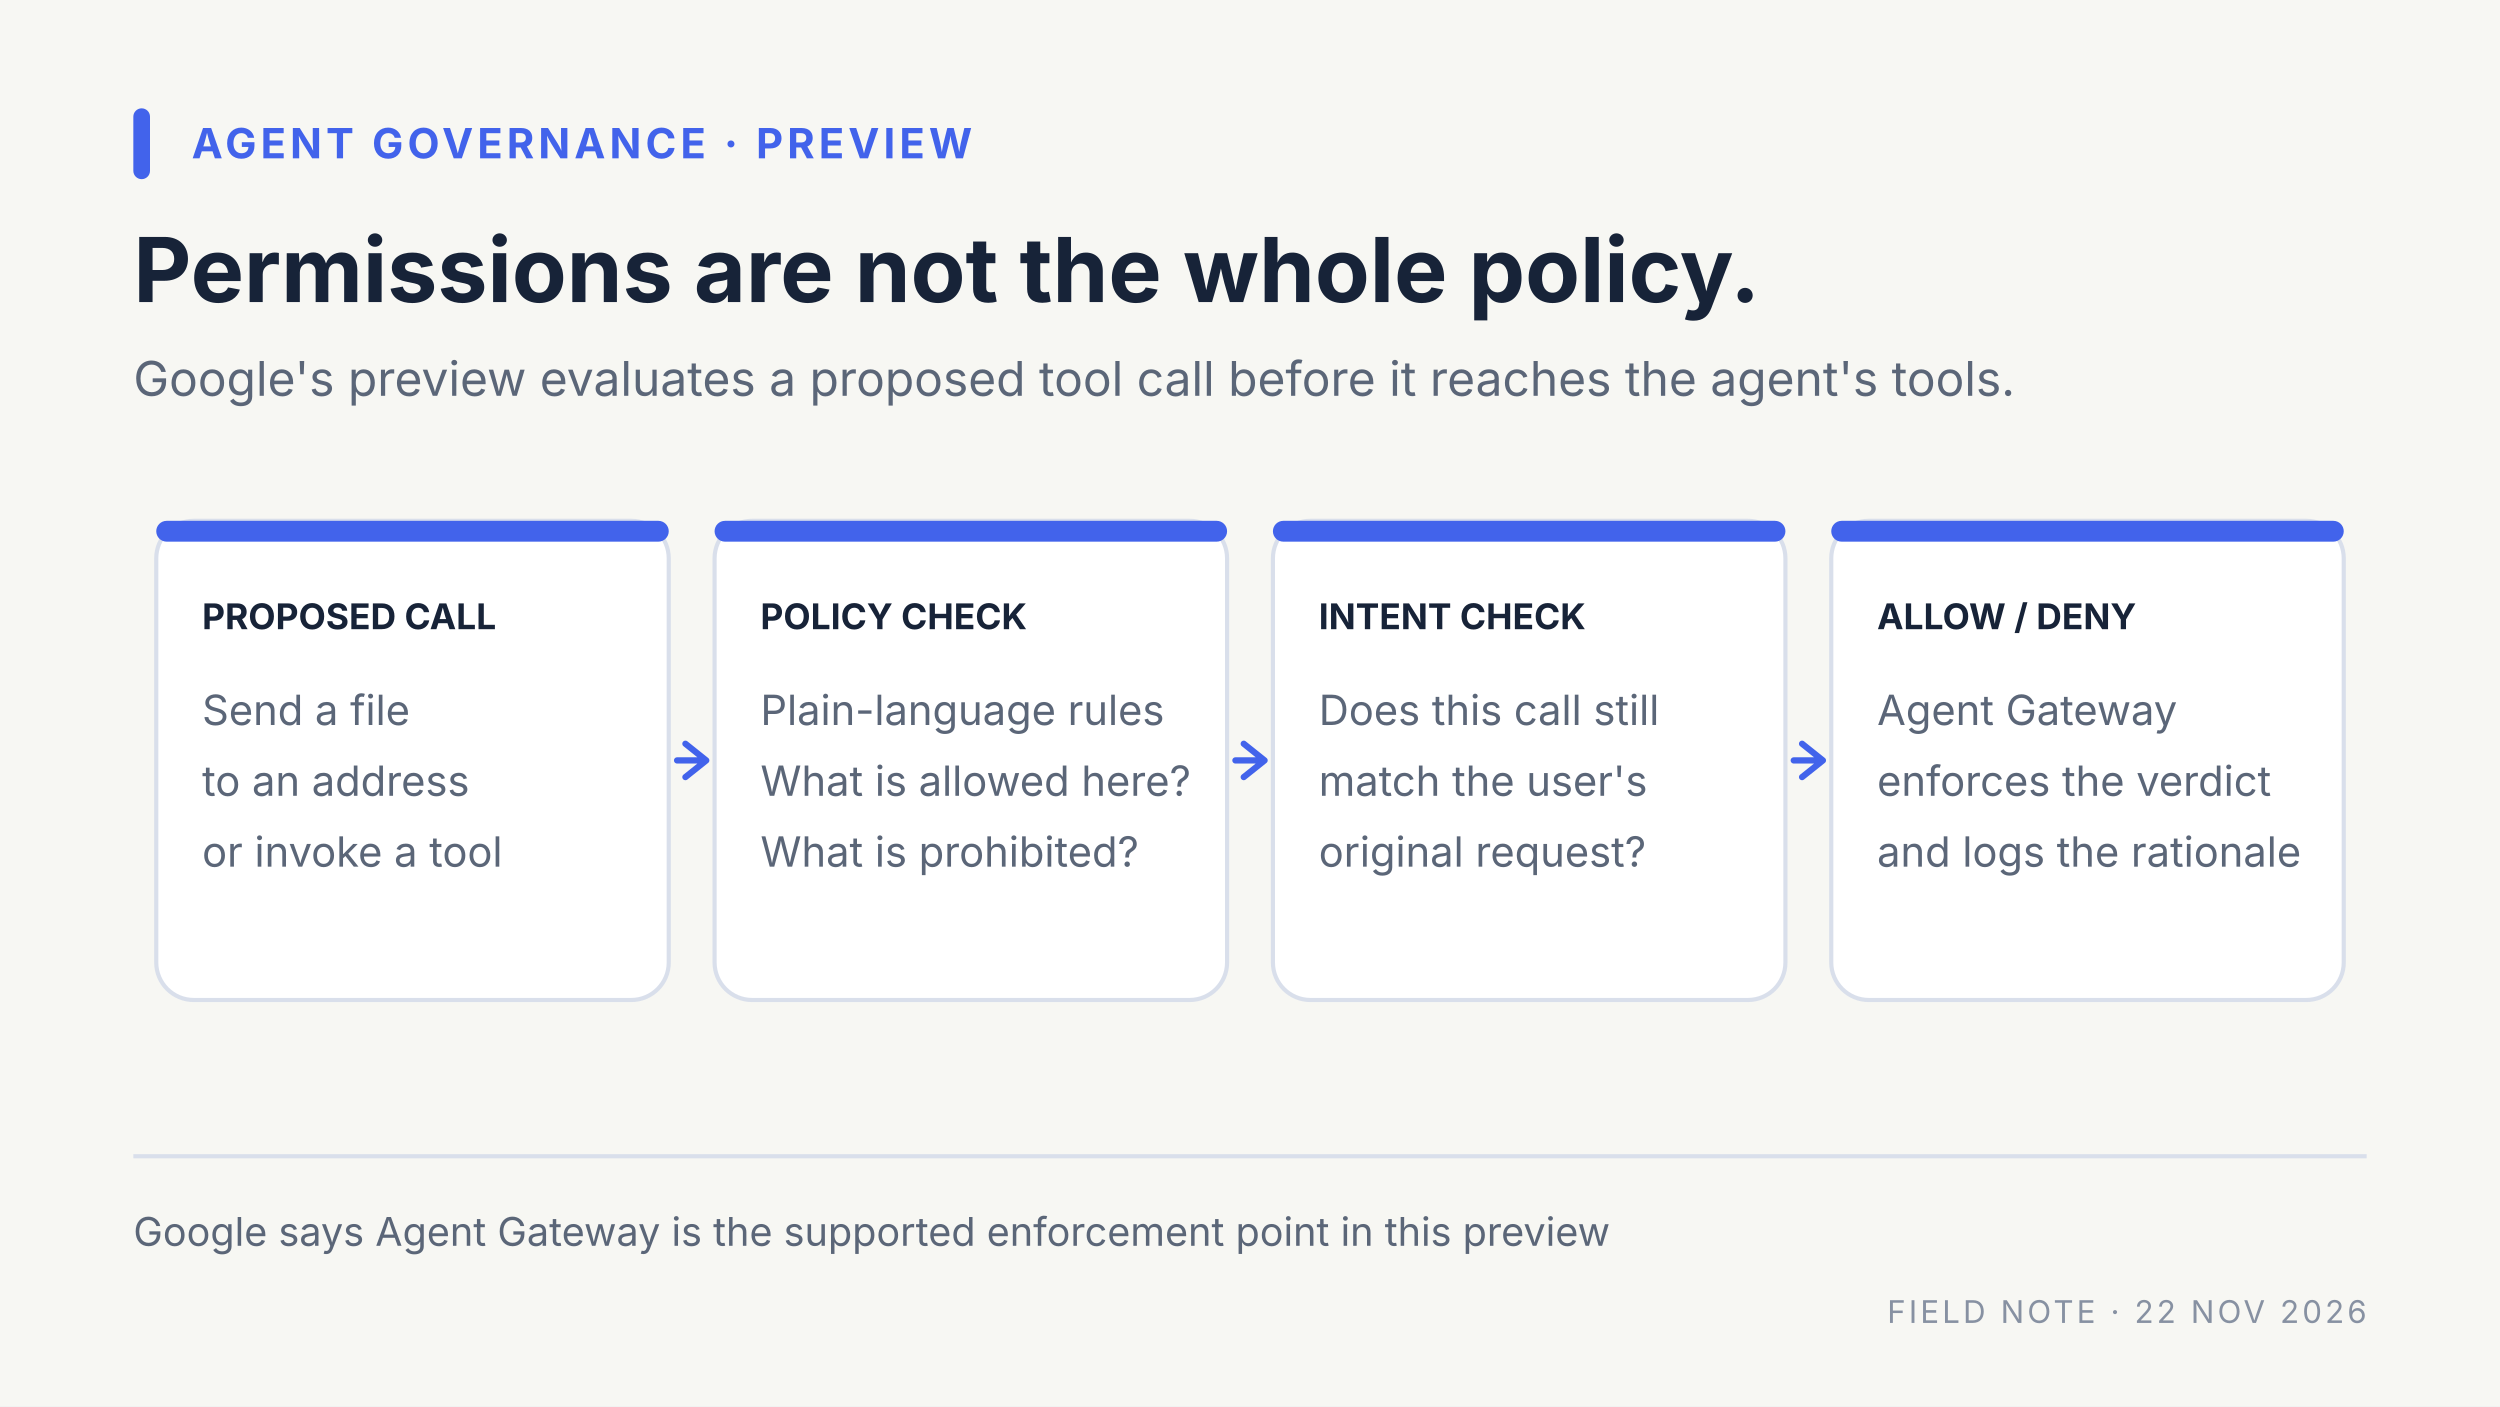
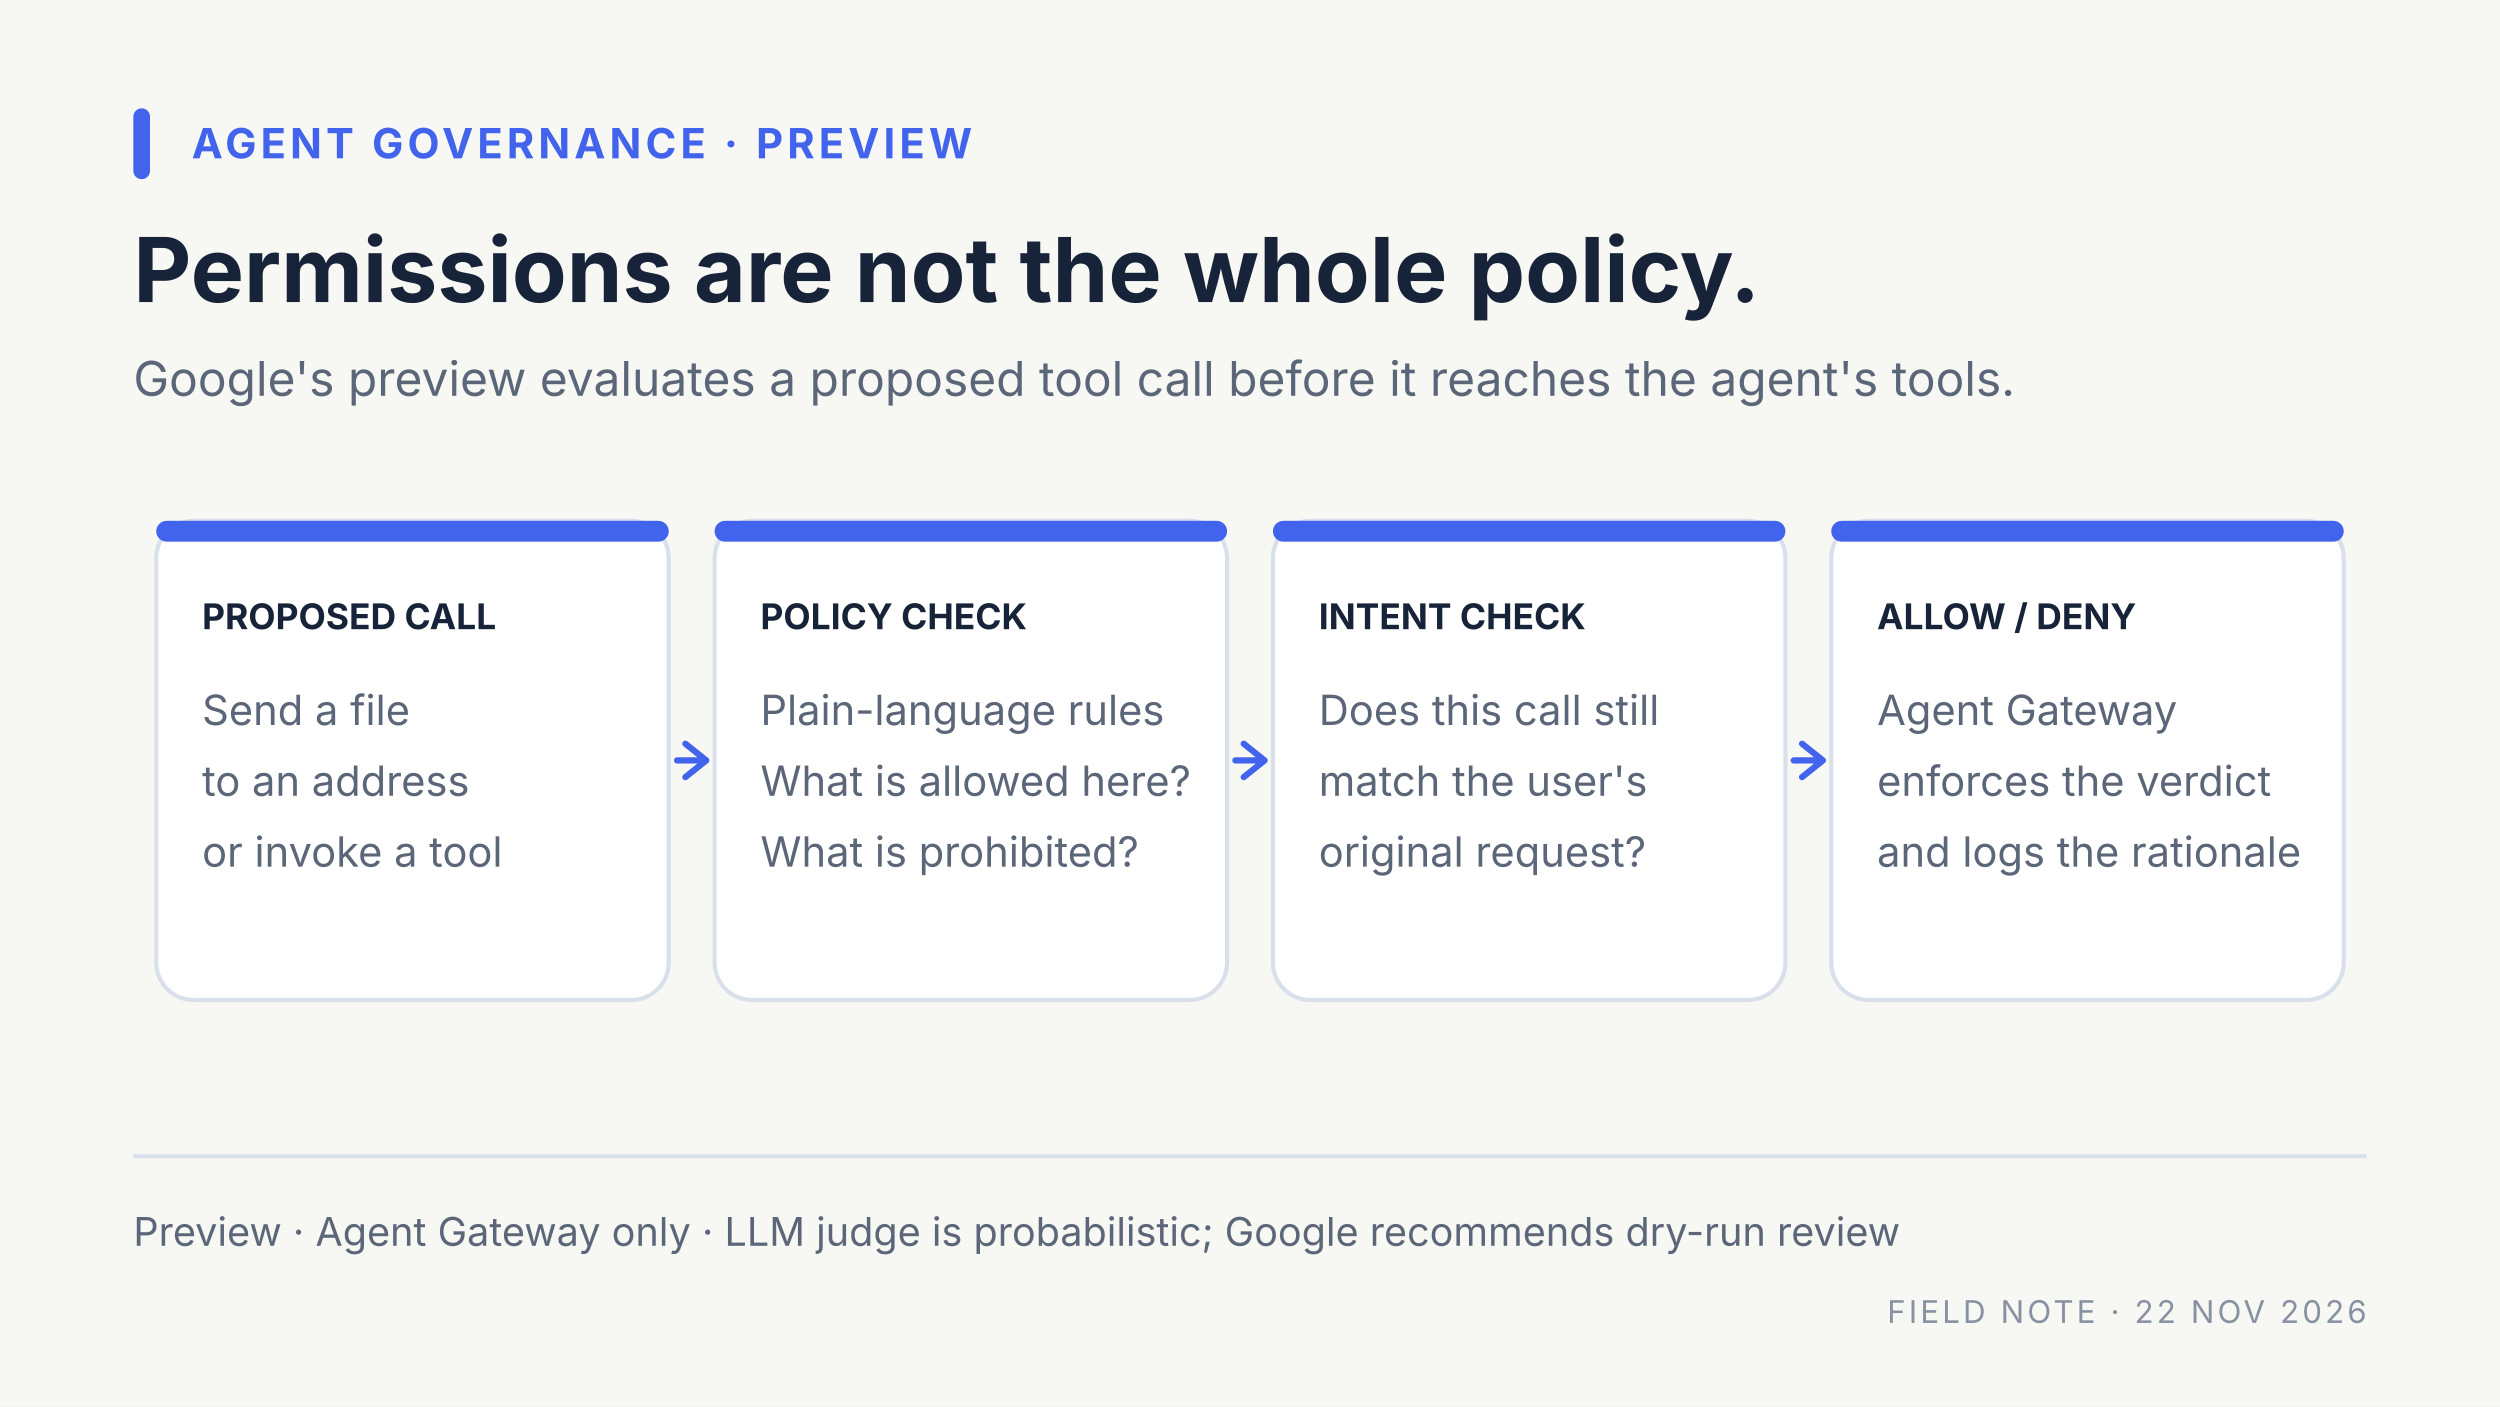
<svg xmlns="http://www.w3.org/2000/svg" width="1200" height="675" viewBox="0 0 1200 675" role="img" aria-label="Permissions are not the whole policy.">
  <rect width="1200" height="675" fill="#f7f7f3" />
  <rect x="64" y="52" width="8" height="34" rx="4" fill="#4263eb" />
  <text x="92" y="76" font-family="Inter,Arial,sans-serif" font-size="20" font-weight="700" letter-spacing="2" fill="#4263eb">AGENT GOVERNANCE · PREVIEW</text>
  <text x="64" y="145" font-family="Inter,Arial,sans-serif" font-size="43" font-weight="700" fill="#172338">Permissions are not the whole policy.</text>
  <text x="64" y="190" font-family="Inter,Arial,sans-serif" font-size="23" fill="#5b6678">Google's preview evaluates a proposed tool call before it reaches the agent's tools.</text>
-   <rect x="75" y="250" width="246" height="230" rx="18" fill="#ffffff" stroke="#d9dfeb" stroke-width="2" />
+   <rect x="75" y="250" width="246" height="230" rx="18" fill="#fff" stroke="#d9dfeb" stroke-width="2" />
  <rect x="75" y="250" width="246" height="10" rx="5" fill="#4263eb" />
  <text x="97" y="302" font-family="Inter,Arial,sans-serif" font-size="17" font-weight="700" fill="#172338">PROPOSED CALL</text>
  <text x="97" y="348" font-family="Inter,Arial,sans-serif" font-size="20" fill="#5b6678">Send a file</text>
  <text x="97" y="382" font-family="Inter,Arial,sans-serif" font-size="20" fill="#5b6678">to an address</text>
  <text x="97" y="416" font-family="Inter,Arial,sans-serif" font-size="20" fill="#5b6678">or invoke a tool</text>
  <path d="M 325 365 h 14 m -10 -8 l 10 8 l -10 8" fill="none" stroke="#4263eb" stroke-width="3" stroke-linecap="round" stroke-linejoin="round" />
-   <rect x="343" y="250" width="246" height="230" rx="18" fill="#ffffff" stroke="#d9dfeb" stroke-width="2" />
+   <rect x="343" y="250" width="246" height="230" rx="18" fill="#fff" stroke="#d9dfeb" stroke-width="2" />
  <rect x="343" y="250" width="246" height="10" rx="5" fill="#4263eb" />
  <text x="365" y="302" font-family="Inter,Arial,sans-serif" font-size="17" font-weight="700" fill="#172338">POLICY CHECK</text>
  <text x="365" y="348" font-family="Inter,Arial,sans-serif" font-size="20" fill="#5b6678">Plain-language rules</text>
  <text x="365" y="382" font-family="Inter,Arial,sans-serif" font-size="20" fill="#5b6678">What is allowed here?</text>
  <text x="365" y="416" font-family="Inter,Arial,sans-serif" font-size="20" fill="#5b6678">What is prohibited?</text>
  <path d="M 593 365 h 14 m -10 -8 l 10 8 l -10 8" fill="none" stroke="#4263eb" stroke-width="3" stroke-linecap="round" stroke-linejoin="round" />
-   <rect x="611" y="250" width="246" height="230" rx="18" fill="#ffffff" stroke="#d9dfeb" stroke-width="2" />
+   <rect x="611" y="250" width="246" height="230" rx="18" fill="#fff" stroke="#d9dfeb" stroke-width="2" />
  <rect x="611" y="250" width="246" height="10" rx="5" fill="#4263eb" />
  <text x="633" y="302" font-family="Inter,Arial,sans-serif" font-size="17" font-weight="700" fill="#172338">INTENT CHECK</text>
  <text x="633" y="348" font-family="Inter,Arial,sans-serif" font-size="20" fill="#5b6678">Does this call still</text>
  <text x="633" y="382" font-family="Inter,Arial,sans-serif" font-size="20" fill="#5b6678">match the user's</text>
  <text x="633" y="416" font-family="Inter,Arial,sans-serif" font-size="20" fill="#5b6678">original request?</text>
  <path d="M 861 365 h 14 m -10 -8 l 10 8 l -10 8" fill="none" stroke="#4263eb" stroke-width="3" stroke-linecap="round" stroke-linejoin="round" />
-   <rect x="879" y="250" width="246" height="230" rx="18" fill="#ffffff" stroke="#d9dfeb" stroke-width="2" />
+   <rect x="879" y="250" width="246" height="230" rx="18" fill="#fff" stroke="#d9dfeb" stroke-width="2" />
  <rect x="879" y="250" width="246" height="10" rx="5" fill="#4263eb" />
  <text x="901" y="302" font-family="Inter,Arial,sans-serif" font-size="17" font-weight="700" fill="#172338">ALLOW / DENY</text>
  <text x="901" y="348" font-family="Inter,Arial,sans-serif" font-size="20" fill="#5b6678">Agent Gateway</text>
  <text x="901" y="382" font-family="Inter,Arial,sans-serif" font-size="20" fill="#5b6678">enforces the verdict</text>
  <text x="901" y="416" font-family="Inter,Arial,sans-serif" font-size="20" fill="#5b6678">and logs the rationale</text>
  <line x1="64" y1="555" x2="1136" y2="555" stroke="#d9dfeb" stroke-width="2" />
-   <text x="64" y="598" font-family="Inter,Arial,sans-serif" font-size="19" fill="#5b6678">Google says Agent Gateway is the supported enforcement point in this preview</text>
+   <text x="64" y="598" font-family="Inter,Arial,sans-serif" font-size="19" fill="#5b6678">Preview · Agent Gateway only · LLM judge is probabilistic; Google recommends dry-run review</text>
  <text x="1136" y="635" text-anchor="end" font-family="Inter,Arial,sans-serif" font-size="15" letter-spacing="1.5" fill="#8791a2">FIELD NOTE · 22 NOV 2026</text>
</svg>
